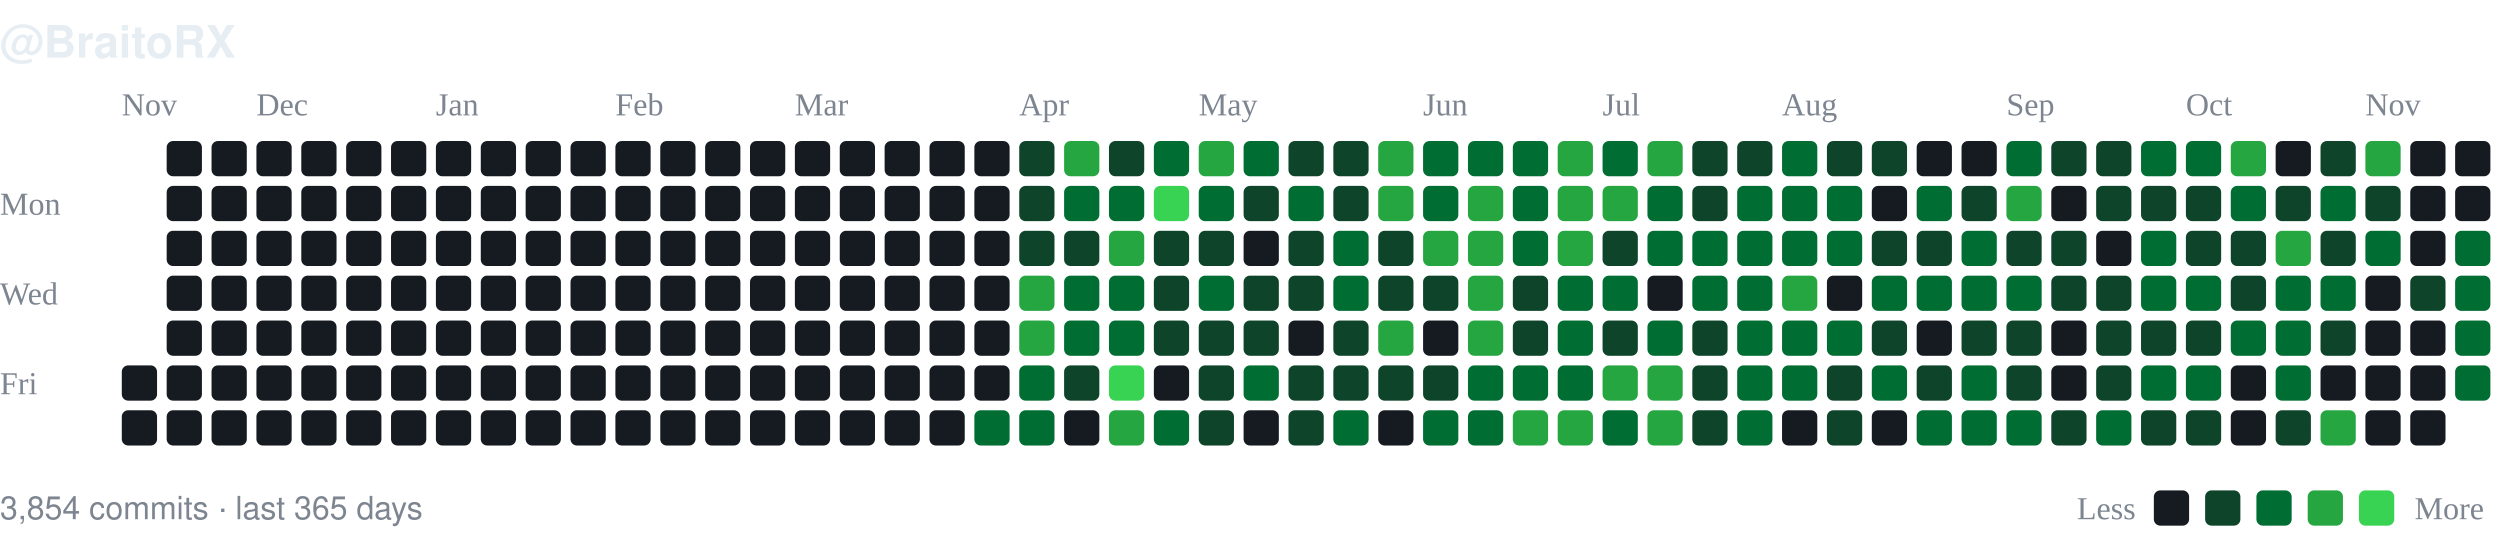
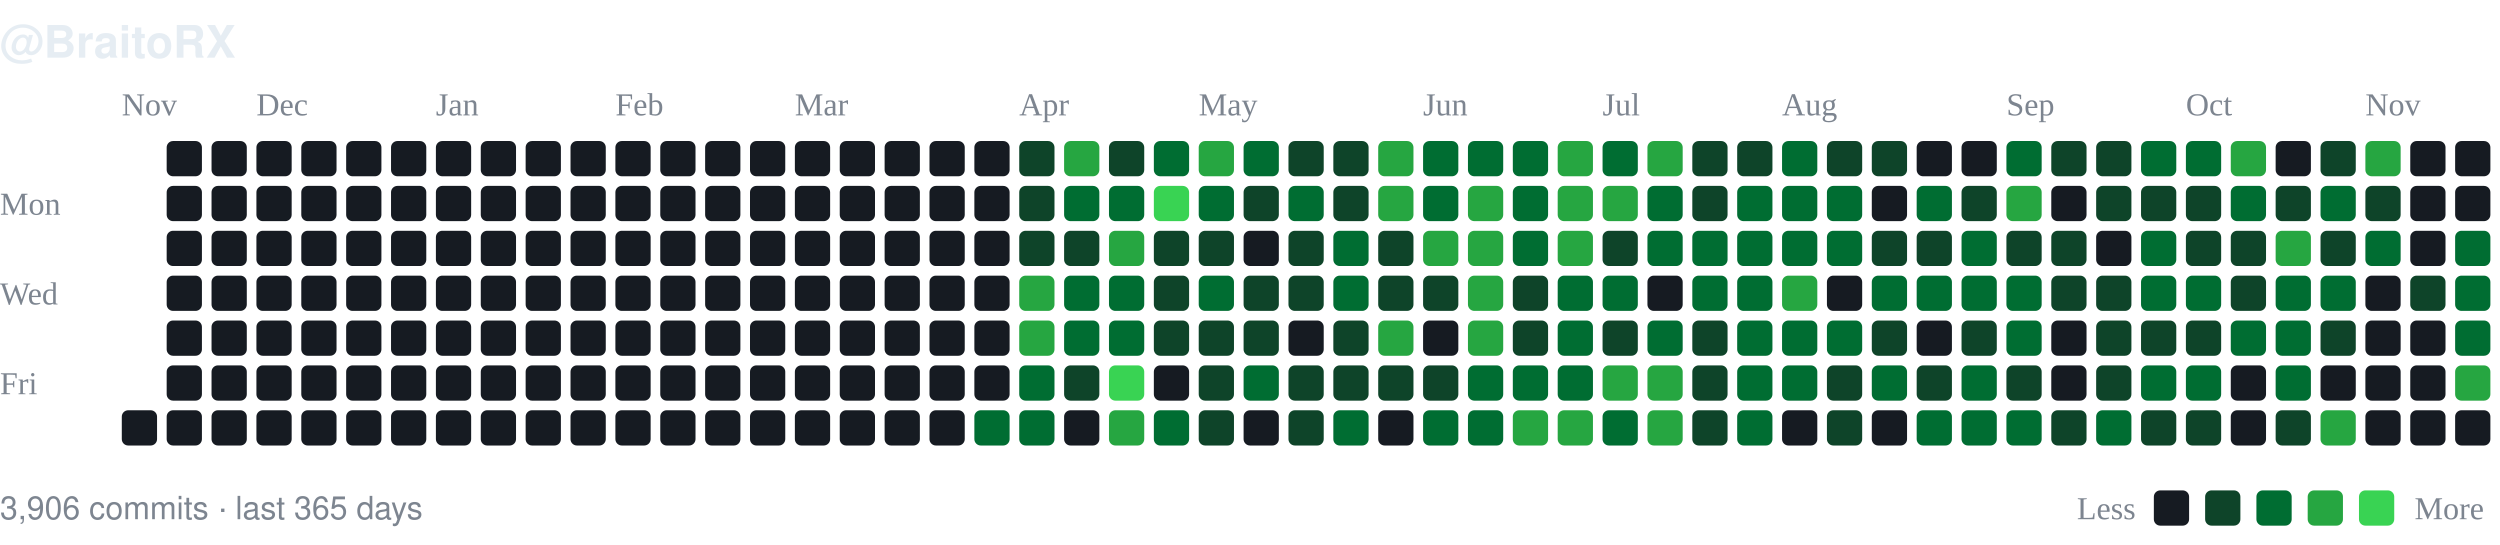
<svg xmlns="http://www.w3.org/2000/svg" width="780" height="170" viewBox="0 0 780 170" role="img">
  <text x="0" y="18" font-size="14" font-weight="600" fill="#e6edf3" font-family="ui-sans-serif,-apple-system,Segoe UI,Helvetica,Arial,sans-serif">@BraitoRX</text>
  <text x="0" y="67" font-size="10" fill="#7d8590">Mon</text>
  <text x="0" y="95" font-size="10" fill="#7d8590">Wed</text>
  <text x="0" y="123" font-size="10" fill="#7d8590">Fri</text>
  <text x="38" y="36" font-size="10" fill="#7d8590">Nov</text>
-   <rect x="38" y="114" width="11" height="11" rx="2" fill="#161b22" />
  <rect x="38" y="128" width="11" height="11" rx="2" fill="#161b22" />
  <rect x="52" y="44" width="11" height="11" rx="2" fill="#161b22" />
  <rect x="52" y="58" width="11" height="11" rx="2" fill="#161b22" />
  <rect x="52" y="72" width="11" height="11" rx="2" fill="#161b22" />
  <rect x="52" y="86" width="11" height="11" rx="2" fill="#161b22" />
  <rect x="52" y="100" width="11" height="11" rx="2" fill="#161b22" />
  <rect x="52" y="114" width="11" height="11" rx="2" fill="#161b22" />
  <rect x="52" y="128" width="11" height="11" rx="2" fill="#161b22" />
  <rect x="66" y="44" width="11" height="11" rx="2" fill="#161b22" />
  <rect x="66" y="58" width="11" height="11" rx="2" fill="#161b22" />
  <rect x="66" y="72" width="11" height="11" rx="2" fill="#161b22" />
  <rect x="66" y="86" width="11" height="11" rx="2" fill="#161b22" />
  <rect x="66" y="100" width="11" height="11" rx="2" fill="#161b22" />
  <rect x="66" y="114" width="11" height="11" rx="2" fill="#161b22" />
  <rect x="66" y="128" width="11" height="11" rx="2" fill="#161b22" />
  <text x="80" y="36" font-size="10" fill="#7d8590">Dec</text>
  <rect x="80" y="44" width="11" height="11" rx="2" fill="#161b22" />
  <rect x="80" y="58" width="11" height="11" rx="2" fill="#161b22" />
  <rect x="80" y="72" width="11" height="11" rx="2" fill="#161b22" />
  <rect x="80" y="86" width="11" height="11" rx="2" fill="#161b22" />
  <rect x="80" y="100" width="11" height="11" rx="2" fill="#161b22" />
  <rect x="80" y="114" width="11" height="11" rx="2" fill="#161b22" />
  <rect x="80" y="128" width="11" height="11" rx="2" fill="#161b22" />
  <rect x="94" y="44" width="11" height="11" rx="2" fill="#161b22" />
  <rect x="94" y="58" width="11" height="11" rx="2" fill="#161b22" />
  <rect x="94" y="72" width="11" height="11" rx="2" fill="#161b22" />
  <rect x="94" y="86" width="11" height="11" rx="2" fill="#161b22" />
  <rect x="94" y="100" width="11" height="11" rx="2" fill="#161b22" />
  <rect x="94" y="114" width="11" height="11" rx="2" fill="#161b22" />
  <rect x="94" y="128" width="11" height="11" rx="2" fill="#161b22" />
  <rect x="108" y="44" width="11" height="11" rx="2" fill="#161b22" />
  <rect x="108" y="58" width="11" height="11" rx="2" fill="#161b22" />
  <rect x="108" y="72" width="11" height="11" rx="2" fill="#161b22" />
  <rect x="108" y="86" width="11" height="11" rx="2" fill="#161b22" />
  <rect x="108" y="100" width="11" height="11" rx="2" fill="#161b22" />
  <rect x="108" y="114" width="11" height="11" rx="2" fill="#161b22" />
  <rect x="108" y="128" width="11" height="11" rx="2" fill="#161b22" />
  <rect x="122" y="44" width="11" height="11" rx="2" fill="#161b22" />
  <rect x="122" y="58" width="11" height="11" rx="2" fill="#161b22" />
  <rect x="122" y="72" width="11" height="11" rx="2" fill="#161b22" />
  <rect x="122" y="86" width="11" height="11" rx="2" fill="#161b22" />
  <rect x="122" y="100" width="11" height="11" rx="2" fill="#161b22" />
  <rect x="122" y="114" width="11" height="11" rx="2" fill="#161b22" />
  <rect x="122" y="128" width="11" height="11" rx="2" fill="#161b22" />
  <text x="136" y="36" font-size="10" fill="#7d8590">Jan</text>
  <rect x="136" y="44" width="11" height="11" rx="2" fill="#161b22" />
  <rect x="136" y="58" width="11" height="11" rx="2" fill="#161b22" />
  <rect x="136" y="72" width="11" height="11" rx="2" fill="#161b22" />
  <rect x="136" y="86" width="11" height="11" rx="2" fill="#161b22" />
  <rect x="136" y="100" width="11" height="11" rx="2" fill="#161b22" />
  <rect x="136" y="114" width="11" height="11" rx="2" fill="#161b22" />
  <rect x="136" y="128" width="11" height="11" rx="2" fill="#161b22" />
  <rect x="150" y="44" width="11" height="11" rx="2" fill="#161b22" />
  <rect x="150" y="58" width="11" height="11" rx="2" fill="#161b22" />
  <rect x="150" y="72" width="11" height="11" rx="2" fill="#161b22" />
  <rect x="150" y="86" width="11" height="11" rx="2" fill="#161b22" />
  <rect x="150" y="100" width="11" height="11" rx="2" fill="#161b22" />
  <rect x="150" y="114" width="11" height="11" rx="2" fill="#161b22" />
  <rect x="150" y="128" width="11" height="11" rx="2" fill="#161b22" />
  <rect x="164" y="44" width="11" height="11" rx="2" fill="#161b22" />
  <rect x="164" y="58" width="11" height="11" rx="2" fill="#161b22" />
  <rect x="164" y="72" width="11" height="11" rx="2" fill="#161b22" />
  <rect x="164" y="86" width="11" height="11" rx="2" fill="#161b22" />
  <rect x="164" y="100" width="11" height="11" rx="2" fill="#161b22" />
  <rect x="164" y="114" width="11" height="11" rx="2" fill="#161b22" />
  <rect x="164" y="128" width="11" height="11" rx="2" fill="#161b22" />
  <rect x="178" y="44" width="11" height="11" rx="2" fill="#161b22" />
  <rect x="178" y="58" width="11" height="11" rx="2" fill="#161b22" />
  <rect x="178" y="72" width="11" height="11" rx="2" fill="#161b22" />
  <rect x="178" y="86" width="11" height="11" rx="2" fill="#161b22" />
  <rect x="178" y="100" width="11" height="11" rx="2" fill="#161b22" />
  <rect x="178" y="114" width="11" height="11" rx="2" fill="#161b22" />
  <rect x="178" y="128" width="11" height="11" rx="2" fill="#161b22" />
  <text x="192" y="36" font-size="10" fill="#7d8590">Feb</text>
  <rect x="192" y="44" width="11" height="11" rx="2" fill="#161b22" />
  <rect x="192" y="58" width="11" height="11" rx="2" fill="#161b22" />
  <rect x="192" y="72" width="11" height="11" rx="2" fill="#161b22" />
  <rect x="192" y="86" width="11" height="11" rx="2" fill="#161b22" />
  <rect x="192" y="100" width="11" height="11" rx="2" fill="#161b22" />
  <rect x="192" y="114" width="11" height="11" rx="2" fill="#161b22" />
  <rect x="192" y="128" width="11" height="11" rx="2" fill="#161b22" />
  <rect x="206" y="44" width="11" height="11" rx="2" fill="#161b22" />
  <rect x="206" y="58" width="11" height="11" rx="2" fill="#161b22" />
  <rect x="206" y="72" width="11" height="11" rx="2" fill="#161b22" />
  <rect x="206" y="86" width="11" height="11" rx="2" fill="#161b22" />
  <rect x="206" y="100" width="11" height="11" rx="2" fill="#161b22" />
  <rect x="206" y="114" width="11" height="11" rx="2" fill="#161b22" />
  <rect x="206" y="128" width="11" height="11" rx="2" fill="#161b22" />
  <rect x="220" y="44" width="11" height="11" rx="2" fill="#161b22" />
  <rect x="220" y="58" width="11" height="11" rx="2" fill="#161b22" />
  <rect x="220" y="72" width="11" height="11" rx="2" fill="#161b22" />
  <rect x="220" y="86" width="11" height="11" rx="2" fill="#161b22" />
  <rect x="220" y="100" width="11" height="11" rx="2" fill="#161b22" />
  <rect x="220" y="114" width="11" height="11" rx="2" fill="#161b22" />
  <rect x="220" y="128" width="11" height="11" rx="2" fill="#161b22" />
  <rect x="234" y="44" width="11" height="11" rx="2" fill="#161b22" />
  <rect x="234" y="58" width="11" height="11" rx="2" fill="#161b22" />
  <rect x="234" y="72" width="11" height="11" rx="2" fill="#161b22" />
  <rect x="234" y="86" width="11" height="11" rx="2" fill="#161b22" />
  <rect x="234" y="100" width="11" height="11" rx="2" fill="#161b22" />
  <rect x="234" y="114" width="11" height="11" rx="2" fill="#161b22" />
  <rect x="234" y="128" width="11" height="11" rx="2" fill="#161b22" />
  <text x="248" y="36" font-size="10" fill="#7d8590">Mar</text>
  <rect x="248" y="44" width="11" height="11" rx="2" fill="#161b22" />
  <rect x="248" y="58" width="11" height="11" rx="2" fill="#161b22" />
  <rect x="248" y="72" width="11" height="11" rx="2" fill="#161b22" />
  <rect x="248" y="86" width="11" height="11" rx="2" fill="#161b22" />
  <rect x="248" y="100" width="11" height="11" rx="2" fill="#161b22" />
  <rect x="248" y="114" width="11" height="11" rx="2" fill="#161b22" />
  <rect x="248" y="128" width="11" height="11" rx="2" fill="#161b22" />
  <rect x="262" y="44" width="11" height="11" rx="2" fill="#161b22" />
  <rect x="262" y="58" width="11" height="11" rx="2" fill="#161b22" />
  <rect x="262" y="72" width="11" height="11" rx="2" fill="#161b22" />
  <rect x="262" y="86" width="11" height="11" rx="2" fill="#161b22" />
  <rect x="262" y="100" width="11" height="11" rx="2" fill="#161b22" />
  <rect x="262" y="114" width="11" height="11" rx="2" fill="#161b22" />
  <rect x="262" y="128" width="11" height="11" rx="2" fill="#161b22" />
  <rect x="276" y="44" width="11" height="11" rx="2" fill="#161b22" />
  <rect x="276" y="58" width="11" height="11" rx="2" fill="#161b22" />
  <rect x="276" y="72" width="11" height="11" rx="2" fill="#161b22" />
  <rect x="276" y="86" width="11" height="11" rx="2" fill="#161b22" />
  <rect x="276" y="100" width="11" height="11" rx="2" fill="#161b22" />
  <rect x="276" y="114" width="11" height="11" rx="2" fill="#161b22" />
  <rect x="276" y="128" width="11" height="11" rx="2" fill="#161b22" />
  <rect x="290" y="44" width="11" height="11" rx="2" fill="#161b22" />
  <rect x="290" y="58" width="11" height="11" rx="2" fill="#161b22" />
  <rect x="290" y="72" width="11" height="11" rx="2" fill="#161b22" />
  <rect x="290" y="86" width="11" height="11" rx="2" fill="#161b22" />
  <rect x="290" y="100" width="11" height="11" rx="2" fill="#161b22" />
  <rect x="290" y="114" width="11" height="11" rx="2" fill="#161b22" />
  <rect x="290" y="128" width="11" height="11" rx="2" fill="#161b22" />
  <rect x="304" y="44" width="11" height="11" rx="2" fill="#161b22" />
  <rect x="304" y="58" width="11" height="11" rx="2" fill="#161b22" />
  <rect x="304" y="72" width="11" height="11" rx="2" fill="#161b22" />
  <rect x="304" y="86" width="11" height="11" rx="2" fill="#161b22" />
  <rect x="304" y="100" width="11" height="11" rx="2" fill="#161b22" />
  <rect x="304" y="114" width="11" height="11" rx="2" fill="#161b22" />
  <rect x="304" y="128" width="11" height="11" rx="2" fill="#006d32" />
  <text x="318" y="36" font-size="10" fill="#7d8590">Apr</text>
  <rect x="318" y="44" width="11" height="11" rx="2" fill="#0e4429" />
  <rect x="318" y="58" width="11" height="11" rx="2" fill="#0e4429" />
  <rect x="318" y="72" width="11" height="11" rx="2" fill="#0e4429" />
  <rect x="318" y="86" width="11" height="11" rx="2" fill="#26a641" />
  <rect x="318" y="100" width="11" height="11" rx="2" fill="#26a641" />
  <rect x="318" y="114" width="11" height="11" rx="2" fill="#006d32" />
  <rect x="318" y="128" width="11" height="11" rx="2" fill="#006d32" />
  <rect x="332" y="44" width="11" height="11" rx="2" fill="#26a641" />
  <rect x="332" y="58" width="11" height="11" rx="2" fill="#006d32" />
  <rect x="332" y="72" width="11" height="11" rx="2" fill="#0e4429" />
  <rect x="332" y="86" width="11" height="11" rx="2" fill="#006d32" />
  <rect x="332" y="100" width="11" height="11" rx="2" fill="#006d32" />
  <rect x="332" y="114" width="11" height="11" rx="2" fill="#0e4429" />
  <rect x="332" y="128" width="11" height="11" rx="2" fill="#161b22" />
  <rect x="346" y="44" width="11" height="11" rx="2" fill="#0e4429" />
  <rect x="346" y="58" width="11" height="11" rx="2" fill="#006d32" />
  <rect x="346" y="72" width="11" height="11" rx="2" fill="#26a641" />
  <rect x="346" y="86" width="11" height="11" rx="2" fill="#006d32" />
  <rect x="346" y="100" width="11" height="11" rx="2" fill="#006d32" />
  <rect x="346" y="114" width="11" height="11" rx="2" fill="#39d353" />
  <rect x="346" y="128" width="11" height="11" rx="2" fill="#26a641" />
  <rect x="360" y="44" width="11" height="11" rx="2" fill="#006d32" />
  <rect x="360" y="58" width="11" height="11" rx="2" fill="#39d353" />
  <rect x="360" y="72" width="11" height="11" rx="2" fill="#0e4429" />
  <rect x="360" y="86" width="11" height="11" rx="2" fill="#0e4429" />
  <rect x="360" y="100" width="11" height="11" rx="2" fill="#0e4429" />
  <rect x="360" y="114" width="11" height="11" rx="2" fill="#161b22" />
  <rect x="360" y="128" width="11" height="11" rx="2" fill="#006d32" />
  <text x="374" y="36" font-size="10" fill="#7d8590">May</text>
  <rect x="374" y="44" width="11" height="11" rx="2" fill="#26a641" />
  <rect x="374" y="58" width="11" height="11" rx="2" fill="#006d32" />
  <rect x="374" y="72" width="11" height="11" rx="2" fill="#0e4429" />
  <rect x="374" y="86" width="11" height="11" rx="2" fill="#006d32" />
  <rect x="374" y="100" width="11" height="11" rx="2" fill="#0e4429" />
  <rect x="374" y="114" width="11" height="11" rx="2" fill="#0e4429" />
  <rect x="374" y="128" width="11" height="11" rx="2" fill="#0e4429" />
  <rect x="388" y="44" width="11" height="11" rx="2" fill="#006d32" />
  <rect x="388" y="58" width="11" height="11" rx="2" fill="#0e4429" />
  <rect x="388" y="72" width="11" height="11" rx="2" fill="#161b22" />
  <rect x="388" y="86" width="11" height="11" rx="2" fill="#0e4429" />
  <rect x="388" y="100" width="11" height="11" rx="2" fill="#0e4429" />
  <rect x="388" y="114" width="11" height="11" rx="2" fill="#006d32" />
  <rect x="388" y="128" width="11" height="11" rx="2" fill="#161b22" />
  <rect x="402" y="44" width="11" height="11" rx="2" fill="#0e4429" />
  <rect x="402" y="58" width="11" height="11" rx="2" fill="#006d32" />
  <rect x="402" y="72" width="11" height="11" rx="2" fill="#0e4429" />
  <rect x="402" y="86" width="11" height="11" rx="2" fill="#0e4429" />
  <rect x="402" y="100" width="11" height="11" rx="2" fill="#161b22" />
  <rect x="402" y="114" width="11" height="11" rx="2" fill="#0e4429" />
  <rect x="402" y="128" width="11" height="11" rx="2" fill="#0e4429" />
  <rect x="416" y="44" width="11" height="11" rx="2" fill="#0e4429" />
  <rect x="416" y="58" width="11" height="11" rx="2" fill="#0e4429" />
  <rect x="416" y="72" width="11" height="11" rx="2" fill="#006d32" />
  <rect x="416" y="86" width="11" height="11" rx="2" fill="#006d32" />
  <rect x="416" y="100" width="11" height="11" rx="2" fill="#0e4429" />
  <rect x="416" y="114" width="11" height="11" rx="2" fill="#0e4429" />
  <rect x="416" y="128" width="11" height="11" rx="2" fill="#006d32" />
  <rect x="430" y="44" width="11" height="11" rx="2" fill="#26a641" />
  <rect x="430" y="58" width="11" height="11" rx="2" fill="#26a641" />
  <rect x="430" y="72" width="11" height="11" rx="2" fill="#0e4429" />
  <rect x="430" y="86" width="11" height="11" rx="2" fill="#0e4429" />
  <rect x="430" y="100" width="11" height="11" rx="2" fill="#26a641" />
  <rect x="430" y="114" width="11" height="11" rx="2" fill="#0e4429" />
  <rect x="430" y="128" width="11" height="11" rx="2" fill="#161b22" />
  <text x="444" y="36" font-size="10" fill="#7d8590">Jun</text>
  <rect x="444" y="44" width="11" height="11" rx="2" fill="#006d32" />
  <rect x="444" y="58" width="11" height="11" rx="2" fill="#006d32" />
  <rect x="444" y="72" width="11" height="11" rx="2" fill="#26a641" />
  <rect x="444" y="86" width="11" height="11" rx="2" fill="#0e4429" />
  <rect x="444" y="100" width="11" height="11" rx="2" fill="#161b22" />
  <rect x="444" y="114" width="11" height="11" rx="2" fill="#0e4429" />
  <rect x="444" y="128" width="11" height="11" rx="2" fill="#006d32" />
  <rect x="458" y="44" width="11" height="11" rx="2" fill="#006d32" />
  <rect x="458" y="58" width="11" height="11" rx="2" fill="#26a641" />
  <rect x="458" y="72" width="11" height="11" rx="2" fill="#26a641" />
  <rect x="458" y="86" width="11" height="11" rx="2" fill="#26a641" />
  <rect x="458" y="100" width="11" height="11" rx="2" fill="#26a641" />
  <rect x="458" y="114" width="11" height="11" rx="2" fill="#006d32" />
  <rect x="458" y="128" width="11" height="11" rx="2" fill="#006d32" />
  <rect x="472" y="44" width="11" height="11" rx="2" fill="#006d32" />
  <rect x="472" y="58" width="11" height="11" rx="2" fill="#006d32" />
  <rect x="472" y="72" width="11" height="11" rx="2" fill="#006d32" />
  <rect x="472" y="86" width="11" height="11" rx="2" fill="#0e4429" />
  <rect x="472" y="100" width="11" height="11" rx="2" fill="#0e4429" />
  <rect x="472" y="114" width="11" height="11" rx="2" fill="#006d32" />
  <rect x="472" y="128" width="11" height="11" rx="2" fill="#26a641" />
  <rect x="486" y="44" width="11" height="11" rx="2" fill="#26a641" />
  <rect x="486" y="58" width="11" height="11" rx="2" fill="#26a641" />
  <rect x="486" y="72" width="11" height="11" rx="2" fill="#26a641" />
  <rect x="486" y="86" width="11" height="11" rx="2" fill="#006d32" />
  <rect x="486" y="100" width="11" height="11" rx="2" fill="#006d32" />
  <rect x="486" y="114" width="11" height="11" rx="2" fill="#006d32" />
  <rect x="486" y="128" width="11" height="11" rx="2" fill="#26a641" />
  <text x="500" y="36" font-size="10" fill="#7d8590">Jul</text>
  <rect x="500" y="44" width="11" height="11" rx="2" fill="#006d32" />
  <rect x="500" y="58" width="11" height="11" rx="2" fill="#26a641" />
  <rect x="500" y="72" width="11" height="11" rx="2" fill="#0e4429" />
  <rect x="500" y="86" width="11" height="11" rx="2" fill="#006d32" />
  <rect x="500" y="100" width="11" height="11" rx="2" fill="#0e4429" />
  <rect x="500" y="114" width="11" height="11" rx="2" fill="#26a641" />
  <rect x="500" y="128" width="11" height="11" rx="2" fill="#006d32" />
  <rect x="514" y="44" width="11" height="11" rx="2" fill="#26a641" />
  <rect x="514" y="58" width="11" height="11" rx="2" fill="#006d32" />
  <rect x="514" y="72" width="11" height="11" rx="2" fill="#006d32" />
  <rect x="514" y="86" width="11" height="11" rx="2" fill="#161b22" />
  <rect x="514" y="100" width="11" height="11" rx="2" fill="#006d32" />
  <rect x="514" y="114" width="11" height="11" rx="2" fill="#26a641" />
  <rect x="514" y="128" width="11" height="11" rx="2" fill="#26a641" />
  <rect x="528" y="44" width="11" height="11" rx="2" fill="#0e4429" />
  <rect x="528" y="58" width="11" height="11" rx="2" fill="#0e4429" />
  <rect x="528" y="72" width="11" height="11" rx="2" fill="#006d32" />
  <rect x="528" y="86" width="11" height="11" rx="2" fill="#006d32" />
  <rect x="528" y="100" width="11" height="11" rx="2" fill="#0e4429" />
  <rect x="528" y="114" width="11" height="11" rx="2" fill="#0e4429" />
  <rect x="528" y="128" width="11" height="11" rx="2" fill="#0e4429" />
  <rect x="542" y="44" width="11" height="11" rx="2" fill="#0e4429" />
  <rect x="542" y="58" width="11" height="11" rx="2" fill="#006d32" />
  <rect x="542" y="72" width="11" height="11" rx="2" fill="#006d32" />
  <rect x="542" y="86" width="11" height="11" rx="2" fill="#006d32" />
  <rect x="542" y="100" width="11" height="11" rx="2" fill="#006d32" />
  <rect x="542" y="114" width="11" height="11" rx="2" fill="#006d32" />
  <rect x="542" y="128" width="11" height="11" rx="2" fill="#006d32" />
  <text x="556" y="36" font-size="10" fill="#7d8590">Aug</text>
  <rect x="556" y="44" width="11" height="11" rx="2" fill="#006d32" />
  <rect x="556" y="58" width="11" height="11" rx="2" fill="#006d32" />
  <rect x="556" y="72" width="11" height="11" rx="2" fill="#006d32" />
  <rect x="556" y="86" width="11" height="11" rx="2" fill="#26a641" />
  <rect x="556" y="100" width="11" height="11" rx="2" fill="#006d32" />
  <rect x="556" y="114" width="11" height="11" rx="2" fill="#006d32" />
  <rect x="556" y="128" width="11" height="11" rx="2" fill="#161b22" />
  <rect x="570" y="44" width="11" height="11" rx="2" fill="#0e4429" />
  <rect x="570" y="58" width="11" height="11" rx="2" fill="#006d32" />
  <rect x="570" y="72" width="11" height="11" rx="2" fill="#006d32" />
  <rect x="570" y="86" width="11" height="11" rx="2" fill="#161b22" />
  <rect x="570" y="100" width="11" height="11" rx="2" fill="#006d32" />
  <rect x="570" y="114" width="11" height="11" rx="2" fill="#0e4429" />
  <rect x="570" y="128" width="11" height="11" rx="2" fill="#0e4429" />
  <rect x="584" y="44" width="11" height="11" rx="2" fill="#0e4429" />
  <rect x="584" y="58" width="11" height="11" rx="2" fill="#161b22" />
  <rect x="584" y="72" width="11" height="11" rx="2" fill="#0e4429" />
  <rect x="584" y="86" width="11" height="11" rx="2" fill="#006d32" />
  <rect x="584" y="100" width="11" height="11" rx="2" fill="#0e4429" />
  <rect x="584" y="114" width="11" height="11" rx="2" fill="#006d32" />
  <rect x="584" y="128" width="11" height="11" rx="2" fill="#161b22" />
  <rect x="598" y="44" width="11" height="11" rx="2" fill="#161b22" />
  <rect x="598" y="58" width="11" height="11" rx="2" fill="#006d32" />
  <rect x="598" y="72" width="11" height="11" rx="2" fill="#0e4429" />
  <rect x="598" y="86" width="11" height="11" rx="2" fill="#006d32" />
  <rect x="598" y="100" width="11" height="11" rx="2" fill="#161b22" />
  <rect x="598" y="114" width="11" height="11" rx="2" fill="#0e4429" />
  <rect x="598" y="128" width="11" height="11" rx="2" fill="#006d32" />
  <rect x="612" y="44" width="11" height="11" rx="2" fill="#161b22" />
  <rect x="612" y="58" width="11" height="11" rx="2" fill="#0e4429" />
  <rect x="612" y="72" width="11" height="11" rx="2" fill="#006d32" />
  <rect x="612" y="86" width="11" height="11" rx="2" fill="#006d32" />
  <rect x="612" y="100" width="11" height="11" rx="2" fill="#0e4429" />
  <rect x="612" y="114" width="11" height="11" rx="2" fill="#006d32" />
  <rect x="612" y="128" width="11" height="11" rx="2" fill="#006d32" />
  <text x="626" y="36" font-size="10" fill="#7d8590">Sep</text>
  <rect x="626" y="44" width="11" height="11" rx="2" fill="#006d32" />
  <rect x="626" y="58" width="11" height="11" rx="2" fill="#26a641" />
  <rect x="626" y="72" width="11" height="11" rx="2" fill="#0e4429" />
  <rect x="626" y="86" width="11" height="11" rx="2" fill="#006d32" />
-   <rect x="626" y="100" width="11" height="11" rx="2" fill="#0e4429" />
+   <rect x="626" y="100" width="11" height="11" rx="2" fill="#006d32" />
  <rect x="626" y="114" width="11" height="11" rx="2" fill="#0e4429" />
  <rect x="626" y="128" width="11" height="11" rx="2" fill="#006d32" />
  <rect x="640" y="44" width="11" height="11" rx="2" fill="#0e4429" />
  <rect x="640" y="58" width="11" height="11" rx="2" fill="#161b22" />
  <rect x="640" y="72" width="11" height="11" rx="2" fill="#0e4429" />
  <rect x="640" y="86" width="11" height="11" rx="2" fill="#0e4429" />
  <rect x="640" y="100" width="11" height="11" rx="2" fill="#161b22" />
  <rect x="640" y="114" width="11" height="11" rx="2" fill="#161b22" />
  <rect x="640" y="128" width="11" height="11" rx="2" fill="#0e4429" />
  <rect x="654" y="44" width="11" height="11" rx="2" fill="#0e4429" />
  <rect x="654" y="58" width="11" height="11" rx="2" fill="#0e4429" />
  <rect x="654" y="72" width="11" height="11" rx="2" fill="#161b22" />
  <rect x="654" y="86" width="11" height="11" rx="2" fill="#0e4429" />
  <rect x="654" y="100" width="11" height="11" rx="2" fill="#0e4429" />
  <rect x="654" y="114" width="11" height="11" rx="2" fill="#0e4429" />
  <rect x="654" y="128" width="11" height="11" rx="2" fill="#006d32" />
  <rect x="668" y="44" width="11" height="11" rx="2" fill="#006d32" />
  <rect x="668" y="58" width="11" height="11" rx="2" fill="#0e4429" />
  <rect x="668" y="72" width="11" height="11" rx="2" fill="#006d32" />
  <rect x="668" y="86" width="11" height="11" rx="2" fill="#006d32" />
  <rect x="668" y="100" width="11" height="11" rx="2" fill="#0e4429" />
  <rect x="668" y="114" width="11" height="11" rx="2" fill="#006d32" />
  <rect x="668" y="128" width="11" height="11" rx="2" fill="#0e4429" />
  <text x="682" y="36" font-size="10" fill="#7d8590">Oct</text>
  <rect x="682" y="44" width="11" height="11" rx="2" fill="#006d32" />
  <rect x="682" y="58" width="11" height="11" rx="2" fill="#0e4429" />
  <rect x="682" y="72" width="11" height="11" rx="2" fill="#0e4429" />
  <rect x="682" y="86" width="11" height="11" rx="2" fill="#006d32" />
  <rect x="682" y="100" width="11" height="11" rx="2" fill="#0e4429" />
  <rect x="682" y="114" width="11" height="11" rx="2" fill="#006d32" />
  <rect x="682" y="128" width="11" height="11" rx="2" fill="#0e4429" />
  <rect x="696" y="44" width="11" height="11" rx="2" fill="#26a641" />
  <rect x="696" y="58" width="11" height="11" rx="2" fill="#006d32" />
  <rect x="696" y="72" width="11" height="11" rx="2" fill="#0e4429" />
  <rect x="696" y="86" width="11" height="11" rx="2" fill="#0e4429" />
  <rect x="696" y="100" width="11" height="11" rx="2" fill="#006d32" />
  <rect x="696" y="114" width="11" height="11" rx="2" fill="#161b22" />
  <rect x="696" y="128" width="11" height="11" rx="2" fill="#161b22" />
  <rect x="710" y="44" width="11" height="11" rx="2" fill="#161b22" />
  <rect x="710" y="58" width="11" height="11" rx="2" fill="#0e4429" />
  <rect x="710" y="72" width="11" height="11" rx="2" fill="#26a641" />
  <rect x="710" y="86" width="11" height="11" rx="2" fill="#006d32" />
  <rect x="710" y="100" width="11" height="11" rx="2" fill="#006d32" />
  <rect x="710" y="114" width="11" height="11" rx="2" fill="#006d32" />
  <rect x="710" y="128" width="11" height="11" rx="2" fill="#0e4429" />
  <rect x="724" y="44" width="11" height="11" rx="2" fill="#0e4429" />
  <rect x="724" y="58" width="11" height="11" rx="2" fill="#006d32" />
  <rect x="724" y="72" width="11" height="11" rx="2" fill="#0e4429" />
  <rect x="724" y="86" width="11" height="11" rx="2" fill="#006d32" />
  <rect x="724" y="100" width="11" height="11" rx="2" fill="#0e4429" />
  <rect x="724" y="114" width="11" height="11" rx="2" fill="#161b22" />
  <rect x="724" y="128" width="11" height="11" rx="2" fill="#26a641" />
  <text x="738" y="36" font-size="10" fill="#7d8590">Nov</text>
  <rect x="738" y="44" width="11" height="11" rx="2" fill="#26a641" />
  <rect x="738" y="58" width="11" height="11" rx="2" fill="#0e4429" />
  <rect x="738" y="72" width="11" height="11" rx="2" fill="#006d32" />
  <rect x="738" y="86" width="11" height="11" rx="2" fill="#161b22" />
  <rect x="738" y="100" width="11" height="11" rx="2" fill="#161b22" />
  <rect x="738" y="114" width="11" height="11" rx="2" fill="#161b22" />
  <rect x="738" y="128" width="11" height="11" rx="2" fill="#161b22" />
  <rect x="752" y="44" width="11" height="11" rx="2" fill="#161b22" />
  <rect x="752" y="58" width="11" height="11" rx="2" fill="#161b22" />
  <rect x="752" y="72" width="11" height="11" rx="2" fill="#161b22" />
  <rect x="752" y="86" width="11" height="11" rx="2" fill="#0e4429" />
  <rect x="752" y="100" width="11" height="11" rx="2" fill="#161b22" />
  <rect x="752" y="114" width="11" height="11" rx="2" fill="#161b22" />
  <rect x="752" y="128" width="11" height="11" rx="2" fill="#161b22" />
  <rect x="766" y="44" width="11" height="11" rx="2" fill="#161b22" />
  <rect x="766" y="58" width="11" height="11" rx="2" fill="#161b22" />
  <rect x="766" y="72" width="11" height="11" rx="2" fill="#006d32" />
  <rect x="766" y="86" width="11" height="11" rx="2" fill="#006d32" />
  <rect x="766" y="100" width="11" height="11" rx="2" fill="#006d32" />
-   <rect x="766" y="114" width="11" height="11" rx="2" fill="#006d32" />
+   <rect x="766" y="114" width="11" height="11" rx="2" fill="#26a641" />
+   <rect x="766" y="128" width="11" height="11" rx="2" fill="#161b22" />
  <text x="648" y="162" font-size="10" fill="#7d8590">Less</text>
  <rect x="672" y="153" width="11" height="11" rx="2" fill="#161b22" />
  <rect x="688" y="153" width="11" height="11" rx="2" fill="#0e4429" />
  <rect x="704" y="153" width="11" height="11" rx="2" fill="#006d32" />
  <rect x="720" y="153" width="11" height="11" rx="2" fill="#26a641" />
  <rect x="736" y="153" width="11" height="11" rx="2" fill="#39d353" />
  <text x="775" y="162" font-size="10" fill="#7d8590" text-anchor="end">More</text>
-   <text x="0" y="162" font-size="10" fill="#7d8590" font-family="ui-sans-serif,-apple-system,Segoe UI,Helvetica,Arial,sans-serif">3,854 commits · last 365 days</text>
+   <text x="0" y="162" font-size="10" fill="#7d8590" font-family="ui-sans-serif,-apple-system,Segoe UI,Helvetica,Arial,sans-serif">3,906 commits · last 365 days</text>
</svg>
